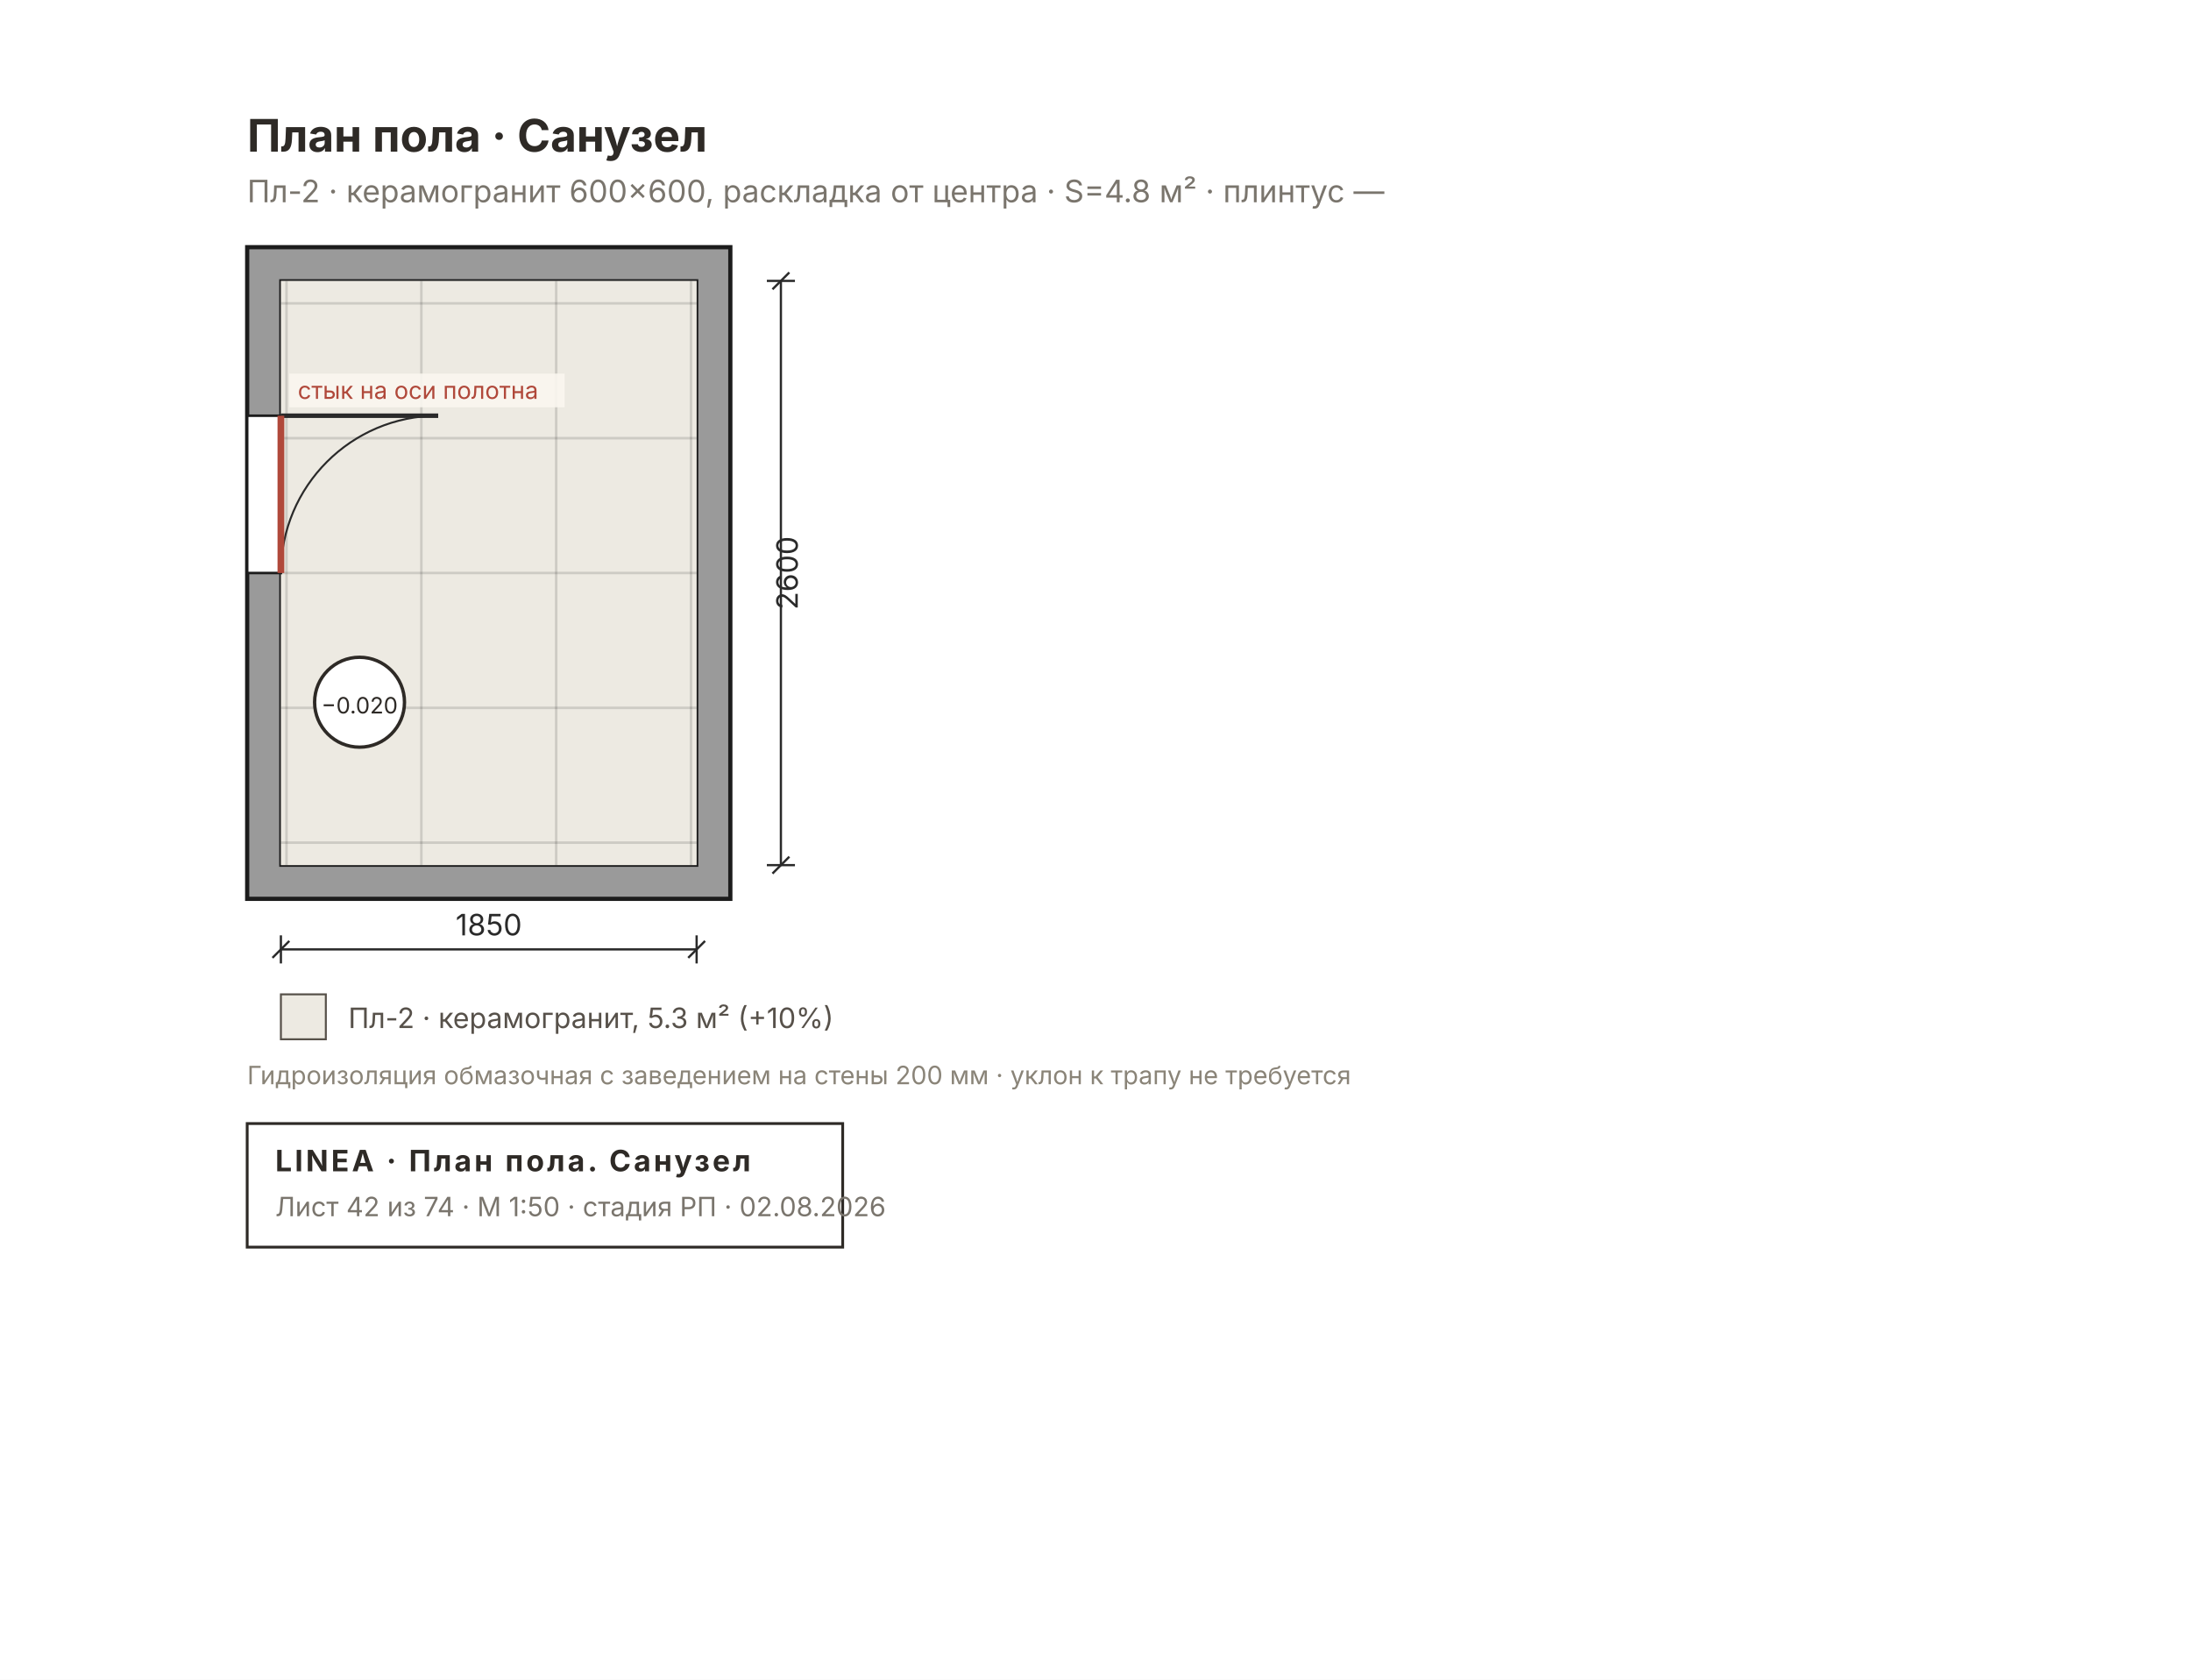
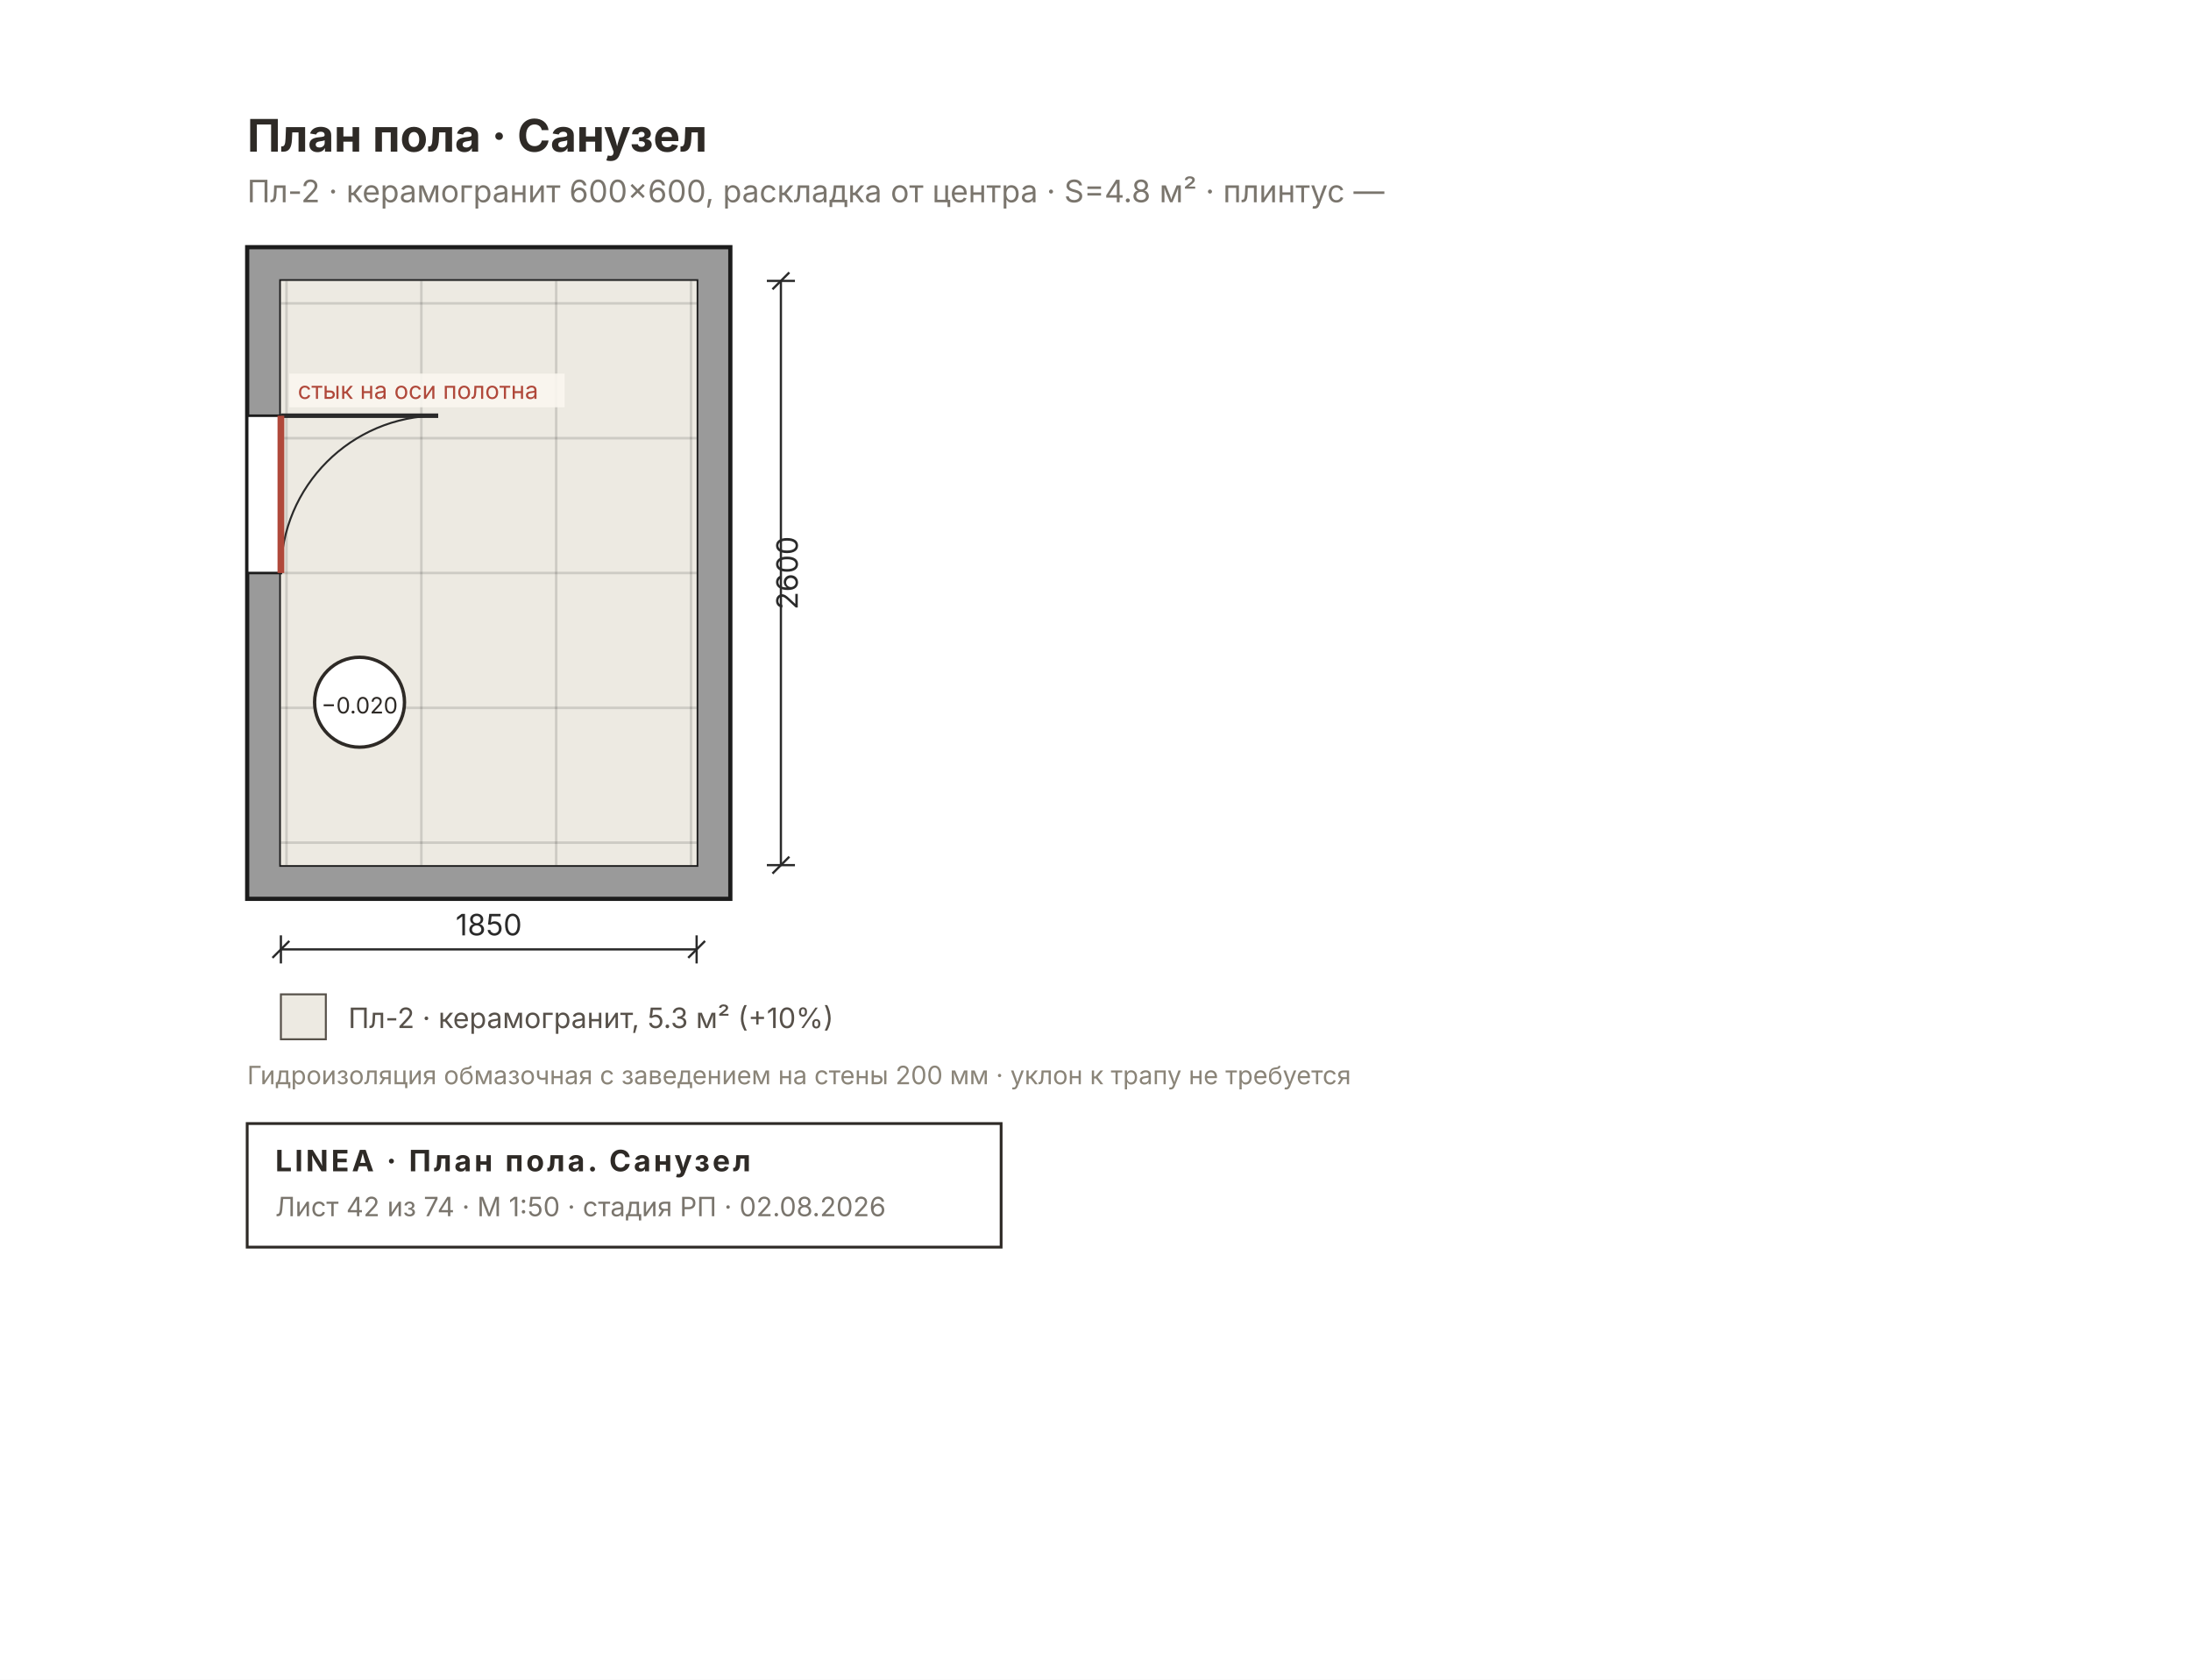
<svg xmlns="http://www.w3.org/2000/svg" width="780" height="598" viewBox="0 0 780 598" font-family="Inter, &quot;Helvetica Neue&quot;, Arial, sans-serif">
  <rect width="780" height="598" fill="#FFFFFF" />
  <defs>
    <pattern id="rh42" width="7" height="7" patternUnits="userSpaceOnUse" patternTransform="rotate(45)">
      <rect width="7" height="7" fill="#9A9A9A" />
      <line x1="0" y1="0" x2="0" y2="7" stroke="#6E6E6E" stroke-width="2" />
    </pattern>
  </defs>
  <rect x="88" y="88" width="172" height="232" fill="#9A9A9A" stroke="#1C1C1C" stroke-width="1.5" />
  <rect x="100" y="100" width="148" height="208" fill="#FFFFFF" stroke="#1C1C1C" stroke-width="1.2" />
  <rect x="100" y="100" width="148" height="208" fill="#EDEAE2" />
  <clipPath id="fl4">
    <rect x="100" y="100" width="148" height="208" />
  </clipPath>
  <g clip-path="url(#fl4)">
    <line x1="102" y1="100" x2="102" y2="308" stroke="#00000022" stroke-width="0.9" />
    <line x1="150" y1="100" x2="150" y2="308" stroke="#00000022" stroke-width="0.9" />
    <line x1="198" y1="100" x2="198" y2="308" stroke="#00000022" stroke-width="0.9" />
    <line x1="246" y1="100" x2="246" y2="308" stroke="#00000022" stroke-width="0.9" />
    <line x1="100" y1="108" x2="248" y2="108" stroke="#00000022" stroke-width="0.9" />
    <line x1="100" y1="156" x2="248" y2="156" stroke="#00000022" stroke-width="0.9" />
    <line x1="100" y1="204" x2="248" y2="204" stroke="#00000022" stroke-width="0.9" />
    <line x1="100" y1="252" x2="248" y2="252" stroke="#00000022" stroke-width="0.9" />
    <line x1="100" y1="300" x2="248" y2="300" stroke="#00000022" stroke-width="0.9" />
  </g>
  <rect x="88" y="148" width="12" height="56" fill="#FFFFFF" stroke="#1C1C1C" stroke-width="0.9" />
  <line x1="100" y1="148" x2="156" y2="148" stroke="#2A2A2A" stroke-width="1.6" />
  <path d="M 100 204 A 56 56 0 0 1 156 148" fill="none" stroke="#2A2A2A" stroke-width="0.7" />
  <line x1="100" y1="148" x2="100" y2="204" stroke="#B0483A" stroke-width="2.4" />
  <rect x="103" y="133" width="98" height="12" fill="#FAF7F0E0" />
  <text x="106" y="142" font-size="8.5" fill="#B0483A" text-anchor="start">стык на оси полотна</text>
  <g>
    <circle cx="128" cy="250" r="16" fill="#FFF" stroke="#2E2A26" stroke-width="1.2" />
    <text x="128" y="254" font-size="8" text-anchor="middle" fill="#2E2A26">−0.020</text>
  </g>
  <text x="88" y="54" font-size="16" font-weight="700" fill="#2E2A26">План пола · Санузел</text>
  <text x="88" y="72" font-size="11" fill="#7A756D">Пл-2 · керамогранит 600×600, раскладка от центра · S=4.8 м² · плинтус —</text>
  <g stroke="#2A2A2A" stroke-width="0.8" fill="none">
    <line x1="100" y1="338" x2="248" y2="338" />
    <line x1="100" y1="333" x2="100" y2="343" />
    <line x1="248" y1="333" x2="248" y2="343" />
    <line x1="97" y1="341" x2="103" y2="335" />
    <line x1="245" y1="341" x2="251" y2="335" />
  </g>
  <text x="174" y="333" font-size="10.5" fill="#2A2A2A" text-anchor="middle">1850</text>
  <g stroke="#2A2A2A" stroke-width="0.8" fill="none">
    <line x1="278" y1="100" x2="278" y2="308" />
    <line x1="273" y1="100" x2="283" y2="100" />
    <line x1="273" y1="308" x2="283" y2="308" />
    <line x1="275" y1="103" x2="281" y2="97" />
    <line x1="275" y1="311" x2="281" y2="305" />
  </g>
  <text x="284" y="204" font-size="10.5" fill="#2A2A2A" transform="rotate(-90 284 204)" text-anchor="middle">2600</text>
  <g font-size="10" fill="#57514A">
    <rect x="100" y="354" width="16" height="16" fill="#EDEAE2" stroke="#57514A" stroke-width="0.7" />
    <text x="124" y="366">Пл-2 · керамогранит, 5.3 м² (+10%)</text>
  </g>
  <text x="88" y="386" font-size="9" fill="#8A8478">Гидроизоляция обмазочная с заведением на стены 200 мм · уклон к трапу не требуется</text>
  <g>
-     <rect x="88" y="400" width="212" height="44" fill="none" stroke="#2E2A26" stroke-width="1" />
+     <rect x="88" y="400" width="268.4" height="44" fill="none" stroke="#2E2A26" stroke-width="1" />
    <text x="98" y="417" font-size="10.5" font-weight="700" fill="#2E2A26" letter-spacing="1">LINEA · План пола. Санузел</text>
    <text x="98" y="433" font-size="9.5" fill="#7A756D">Лист 42 из 74 · М 1:50 · стадия РП · 02.08.2026</text>
  </g>
</svg>
